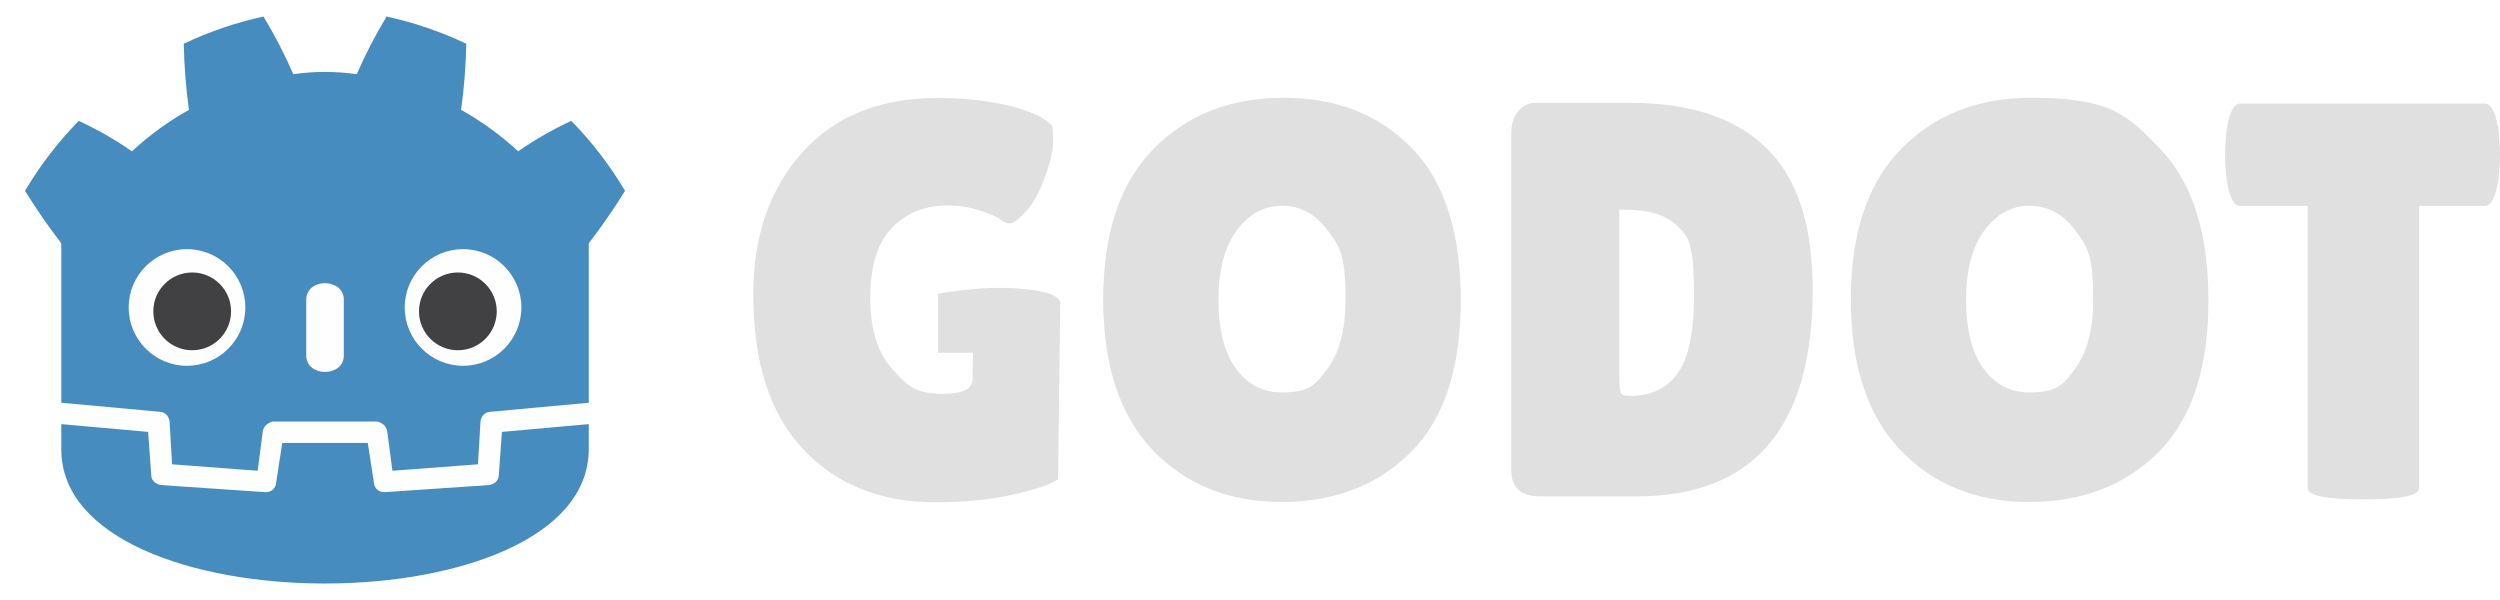
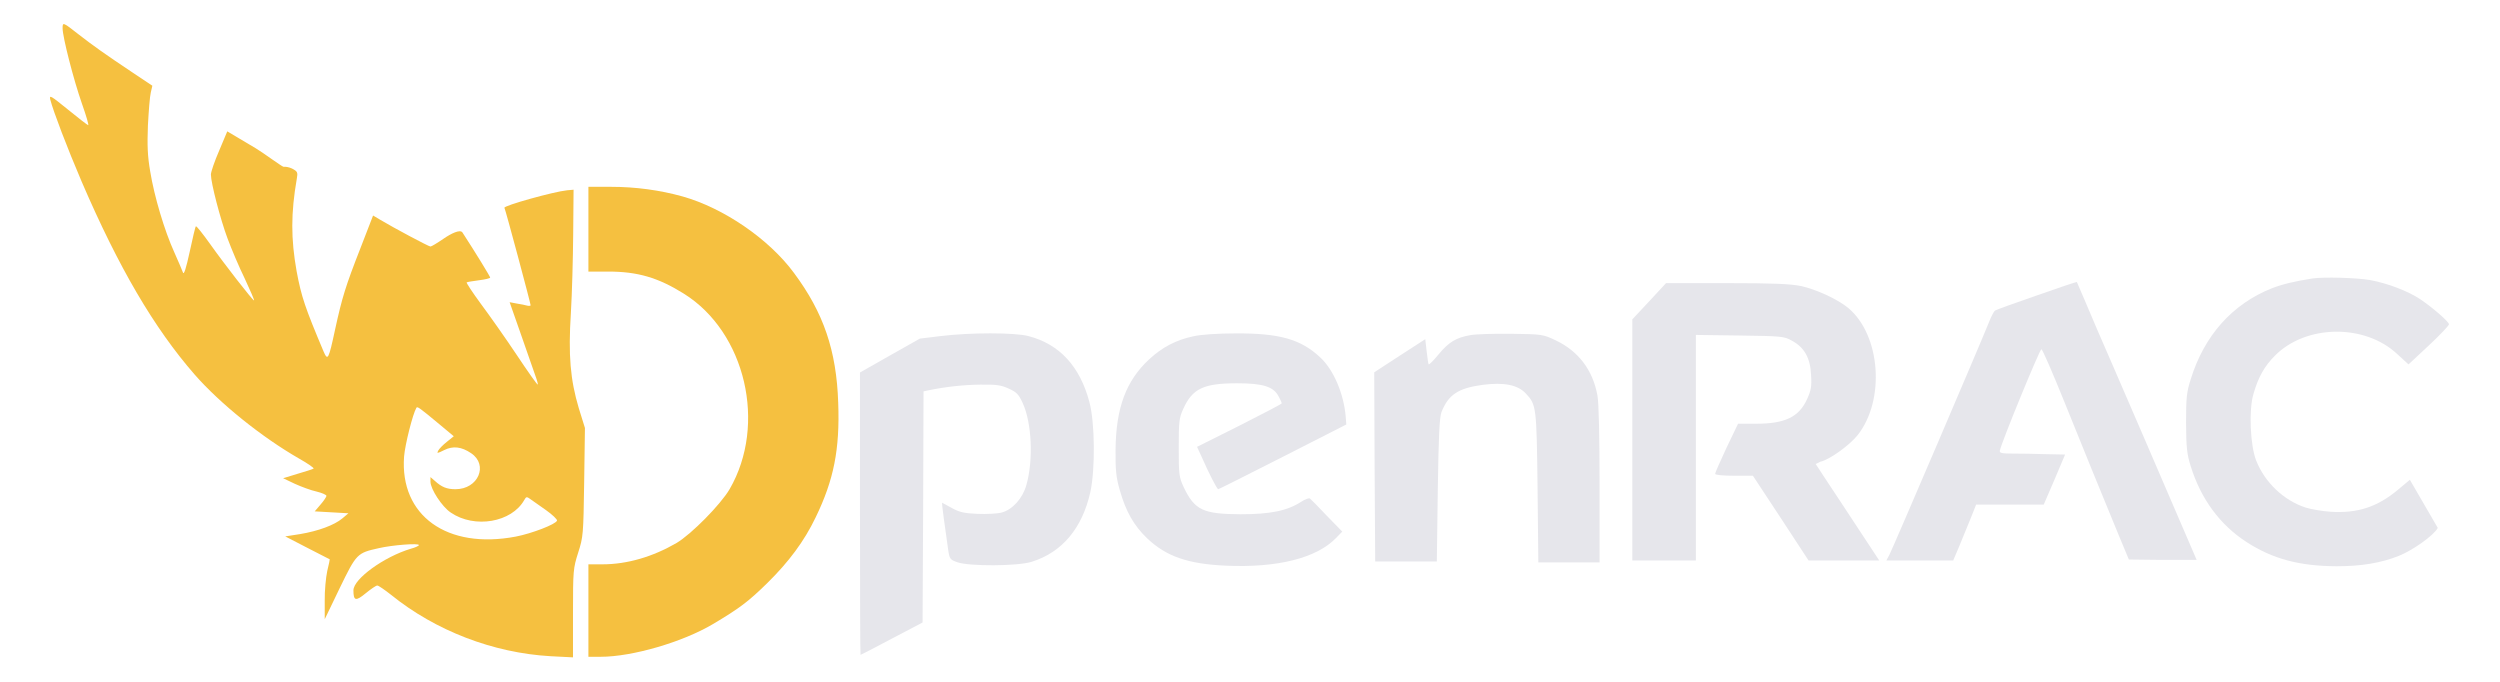
- <svg xmlns="http://www.w3.org/2000/svg" width="100" height="24" stroke-linejoin="round">
-   <path fill="#e0e0e0" d="M40.122 11.514c-1.211-.019-2.597.234-2.597.234v2.364h1.393l-.015 1.052q0 .587-1.159.587c-1.159 0-1.454-.328-2.045-.979q-.89-.98-.889-2.867 0-1.89.865-2.79.866-.899 2.261-.899c.411.003.821.067 1.214.191q.63.192.844.358.212.172.405.17.19 0 .616-.45.43-.45.767-1.359c.224-.61.337-1.076.337-1.407a6 6 0 0 0-.023-.674q-.47-.517-1.744-.821-1.268-.305-2.844-.304-3.463 0-5.419 2.181-1.957 2.182-1.957 5.668 0 4.094 2.001 6.207 2.002 2.114 5.263 2.113 1.754 0 3.114-.303 1.361-.303 1.811-.619l.09-7.038c0-.408-1.079-.594-2.289-.615M51.279 8.23q-1.078 0-1.81.989-.73.99-.731 2.776 0 1.79.698 2.745.697.957 1.832.957c1.135 0 1.372-.323 1.844-.969q.709-.966.709-2.766c0-1.8-.244-2.122-.731-2.767q-.73-.965-1.811-.965m-.011 11.85q-3.16 0-5.15-2.067-1.989-2.07-1.989-6.039 0-3.97 2.011-6.017 2.014-2.046 5.196-2.046 3.183-.001 5.138 2.014 1.958 2.013 1.957 6.094t-2.001 6.073q-2.002 1.988-5.162 1.988M64.77 8.386v6.727q0 .47.068.595c.068.125.18.124.404.124q1.238 0 1.879-.923.641-.921.64-3.069c-.001-2.148-.222-2.366-.663-2.799q-.664-.654-2.103-.655zm-4.317 10.436V5.33q0-.563.282-.891a.92.92 0 0 1 .73-.326h3.756q3.575 0 5.429 1.801 1.857 1.798 1.857 5.666 0 8.276-7.063 8.276h-3.845q-1.146 0-1.147-1.034M81.186 8.23q-1.08 0-1.812.989-.73.99-.73 2.776 0 1.79.697 2.745.697.957 1.833.957c1.136 0 1.372-.323 1.844-.969q.709-.966.709-2.766c0-1.8-.244-2.122-.731-2.767q-.73-.965-1.81-.965m-.012 11.85q-3.16 0-5.15-2.067-1.99-2.07-1.99-6.039 0-3.97 2.012-6.017 2.014-2.046 5.196-2.046c3.182 0 3.834.67 5.138 2.014q1.957 2.013 1.957 6.094t-2.002 6.073q-2.001 1.988-5.161 1.988m15.587-.552q0 .448-2.226.449-2.227-.001-2.228-.449V8.238h-2.698q-.382 0-.539-1.036a7 7 0 0 1-.066-1.011q0-.517.065-1.012c.105-.688.285-1.036.54-1.036h9.783q.382.001.541 1.036a7.7 7.7 0 0 1 0 2.023q-.16 1.036-.541 1.036h-2.631z" />
-   <g fill="#fefefe" transform="translate(-.27 -1.335)scale(.02592)">
-     <path d="M105 673v33q407 354 814 0v-33z" />
-     <path fill="#478cbf" d="m105 673 152 14q12 1 15 14l4 67 132 10 8-61q2-11 15-15h162q13 4 15 15l8 61 132-10 4-67q3-13 15-14l152-14V427q30-39 56-81-35-59-83-108-43 20-82 47-40-37-88-64 7-51 8-102-59-28-123-42-26 43-46 89-49-7-98 0-20-46-46-89-64 14-123 42 1 51 8 102-48 27-88 64-39-27-82-47-48 49-83 108 26 42 56 81zm0 33v39c0 276 813 276 814 0v-39l-134 12-5 69q-2 10-14 13l-162 11q-12 0-16-11l-10-65H446l-10 65q-4 11-16 11l-162-11q-12-3-14-13l-5-69z" />
-     <path d="M483 600c0 34 58 34 58 0v-86c0-34-58-34-58 0z" />
-     <circle cx="725" cy="526" r="90" />
-     <circle cx="299" cy="526" r="90" />
-   </g>
-   <g fill="#414042" transform="translate(-.27 -1.335)scale(.02592)">
-     <circle cx="307" cy="532" r="60" />
-     <circle cx="717" cy="532" r="60" />
+ <svg xmlns="http://www.w3.org/2000/svg" width="88" height="24" viewBox="52 164 1271 354">
+   <g transform="translate(0 768) scale(0.1 -0.1)">
+     <g fill="#f5c040">
+       <path d="M710 5893 c0 -45 57 -267 100 -390 22 -62 37 -113 33 -113 -3 0 -50 36 -105 81 -90 73 -98 78 -92 52 16 -62 87 -248 163 -426 192 -446 376 -760 586 -1001 132 -151 348 -325 543 -437 46 -26 79 -49 75 -52 -4 -3 -42 -15 -83 -27 l-75 -23 61 -29 c33 -15 84 -34 112 -40 29 -7 52 -17 52 -23 -1 -5 -14 -26 -31 -45 l-30 -35 88 -5 87 -5 -32 -27 c-41 -34 -123 -65 -219 -81 l-77 -12 114 -59 c63 -32 116 -59 117 -60 1 0 -5 -28 -13 -61 -7 -33 -14 -103 -13 -155 l0 -95 78 162 c87 179 90 182 203 207 69 16 208 27 208 16 0 -4 -19 -13 -42 -19 -140 -42 -298 -157 -298 -216 0 -55 12 -58 64 -15 27 22 53 40 60 40 6 0 38 -22 71 -48 231 -187 531 -302 828 -319 l117 -6 0 230 c0 221 1 232 27 314 26 81 27 94 31 365 l4 282 -32 103 c-44 148 -55 274 -41 494 6 99 11 284 12 410 l2 230 -34 -3 c-69 -7 -331 -80 -325 -91 5 -7 136 -496 136 -506 0 -3 -8 -4 -17 -2 -10 3 -35 8 -55 11 l-37 7 59 -168 c32 -92 66 -188 74 -212 9 -24 15 -46 13 -48 -2 -2 -52 68 -109 154 -58 87 -142 206 -186 265 -44 60 -77 110 -74 112 4 2 33 7 65 11 31 4 57 10 57 14 0 5 -77 131 -144 234 -12 18 -60 -6 -99 -33 -32 -22 -62 -40 -67 -40 -9 0 -191 97 -261 139 l-37 22 -65 -168 c-78 -199 -96 -258 -132 -423 -34 -158 -38 -165 -60 -115 -96 228 -115 283 -140 417 -30 168 -30 302 1 480 6 33 4 38 -25 53 -17 8 -34 10 -44 9 -10 2 -104 72 -144 96 l-148 88 -42 -100 c-24 -55 -43 -111 -43 -124 0 -44 49 -232 86 -331 20 -54 60 -149 90 -210 29 -62 51 -113 48 -113 -7 0 -156 191 -228 293 -38 53 -71 95 -74 92 -3 -2 -17 -62 -32 -132 -19 -87 -30 -122 -35 -108 -4 11 -24 58 -45 105 -51 112 -104 290 -125 419 -14 81 -16 135 -12 240 4 75 10 152 15 171 l8 35 -105 70 c-141 94 -204 139 -276 195 -84 66 -85 66 -85 33z m1959 -2058 l72 -60 -36 -29 c-19 -15 -40 -36 -45 -46 -8 -15 -5 -15 31 3 46 23 90 18 140 -16 91 -61 37 -187 -81 -187 -45 0 -72 11 -107 43 l-23 20 0 -24 c0 -38 60 -130 105 -160 124 -85 317 -51 382 65 10 18 13 18 31 5 11 -8 47 -33 81 -57 34 -24 60 -49 58 -55 -6 -19 -131 -67 -214 -83 -357 -68 -603 109 -580 416 5 62 45 221 64 253 5 8 15 1 122 -88z" />
+       <path d="M3440 4850 l0 -220 103 0 c152 0 259 -31 393 -115 320 -200 432 -679 237 -1015 -47 -80 -198 -233 -275 -279 -124 -72 -257 -111 -385 -111 l-73 0 0 -240 0 -240 64 0 c163 0 425 76 583 170 138 82 184 117 281 212 113 111 193 219 252 342 94 194 126 353 117 595 -9 271 -76 467 -229 673 -130 177 -366 338 -579 398 -118 33 -245 50 -371 50 l-118 0 0 -220z" />
+     </g>
+     <g fill="#e6e6eb">
+       <path d="M12390 4594 c-94 -15 -153 -29 -210 -51 -204 -81 -351 -245 -421 -473 -21 -65 -24 -96 -24 -225 1 -128 4 -161 24 -225 53 -171 152 -305 291 -395 135 -87 273 -124 467 -125 128 0 230 17 323 54 72 29 180 105 202 145 l-145 250 -61 -51 c-108 -91 -212 -124 -351 -115 -44 3 -102 13 -130 22 -113 37 -211 130 -256 244 -31 79 -39 263 -14 346 25 87 57 144 112 199 160 161 464 166 633 9 l60 -55 105 98 c58 54 105 104 105 110 0 14 -86 88 -150 131 -63 42 -171 83 -260 99 -69 12 -240 17 -300 8z" />
+       <path d="M10960 4506 c-113 -39 -210 -74 -216 -78 -7 -4 -22 -34 -34 -65 -38 -96 -498 -1171 -515 -1203 l-16 -30 174 0 173 0 31 73 c16 39 43 105 59 144 l29 73 176 0 175 0 56 130 55 130 -101 2 c-56 2 -132 3 -171 3 -57 0 -69 3 -67 15 8 42 208 529 216 527 6 -2 58 -122 117 -268 103 -256 184 -454 287 -704 l50 -120 168 -2 184 0 -12 28 c-3 8 -50 115 -103 239 -53 124 -123 286 -155 360 -32 74 -104 241 -160 370 -57 129 -122 282 -146 339 -24 57 -45 105 -46 107 -2 1 -95 -30 -208 -70z" />
+       <path d="M8948 4476 l-88 -94 0 -626 0 -626 165 0 165 0 0 586 0 585 228 -3 c214 -3 230 -4 269 -26 66 -35 97 -90 101 -178 4 -61 0 -81 -21 -127 -42 -92 -114 -127 -264 -127 l-94 0 -60 -125 c-32 -69 -59 -129 -59 -135 0 -6 39 -10 98 -10 l98 0 145 -220 144 -220 183 0 184 0 -189 287 c-76 114 -139 211 -141 214 l25 12 c45 9 151 85 193 138 144 182 119 520 -49 660 -54 45 -167 97 -246 114 -53 11 -146 15 -385 15 l-315 0 -87 -94z" />
+       <path d="M5268 4295 l-107 -13 -156 -88 -155 -88 0 -733 c0 -403 1 -733 3 -733 2 0 75 38 162 84 l160 84 3 600 2 600 28 6 c88 18 179 28 267 29 83 1 108 -2 148 -21 40 -18 51 -29 72 -75 47 -102 56 -295 19 -425 -19 -69 -72 -128 -128 -143 -22 -6 -79 -9 -126 -7 -70 3 -95 9 -134 31 -27 15 -49 27 -50 27 -2 0 15 -130 32 -245 7 -47 10 -51 47 -64 61 -22 313 -21 386 2 158 49 263 174 305 362 26 118 24 362 -5 468 -49 185 -155 300 -316 342 -73 19 -301 19 -457 0z" />
+       <path d="M6581 4294 c-90 -19 -162 -57 -229 -119 -121 -112 -173 -253 -175 -470 -1 -106 3 -145 22 -210 31 -110 73 -184 142 -250 99 -94 211 -133 409 -142 266 -12 470 39 571 143 l33 34 -80 82 c-43 46 -83 86 -88 90 -5 3 -25 -4 -45 -17 -72 -47 -160 -65 -315 -65 -194 1 -238 21 -295 140 -24 52 -26 64 -26 205 0 136 2 155 23 201 48 107 106 134 281 134 135 0 189 -18 215 -69 9 -16 16 -32 16 -35 0 -3 -99 -55 -220 -116 l-220 -110 24 -52 c39 -89 80 -168 86 -168 3 0 154 76 335 168 l330 168 -3 40 c-10 120 -63 244 -132 308 -101 95 -212 126 -439 125 -93 0 -182 -6 -220 -15z" />
+       <path d="M8019 4300 c-74 -13 -112 -36 -165 -100 -27 -33 -50 -56 -52 -51 -2 5 -6 36 -10 69 l-7 61 -133 -86 -132 -86 2 -491 3 -491 160 0 160 0 5 370 c4 280 9 378 19 405 36 91 87 125 215 142 110 14 181 0 223 -45 55 -58 56 -70 61 -489 l4 -388 159 0 159 0 0 403 c0 249 -4 426 -11 463 -24 133 -99 231 -217 287 -66 31 -69 32 -232 34 -91 1 -186 -2 -211 -7z" />
+     </g>
  </g>
</svg>
